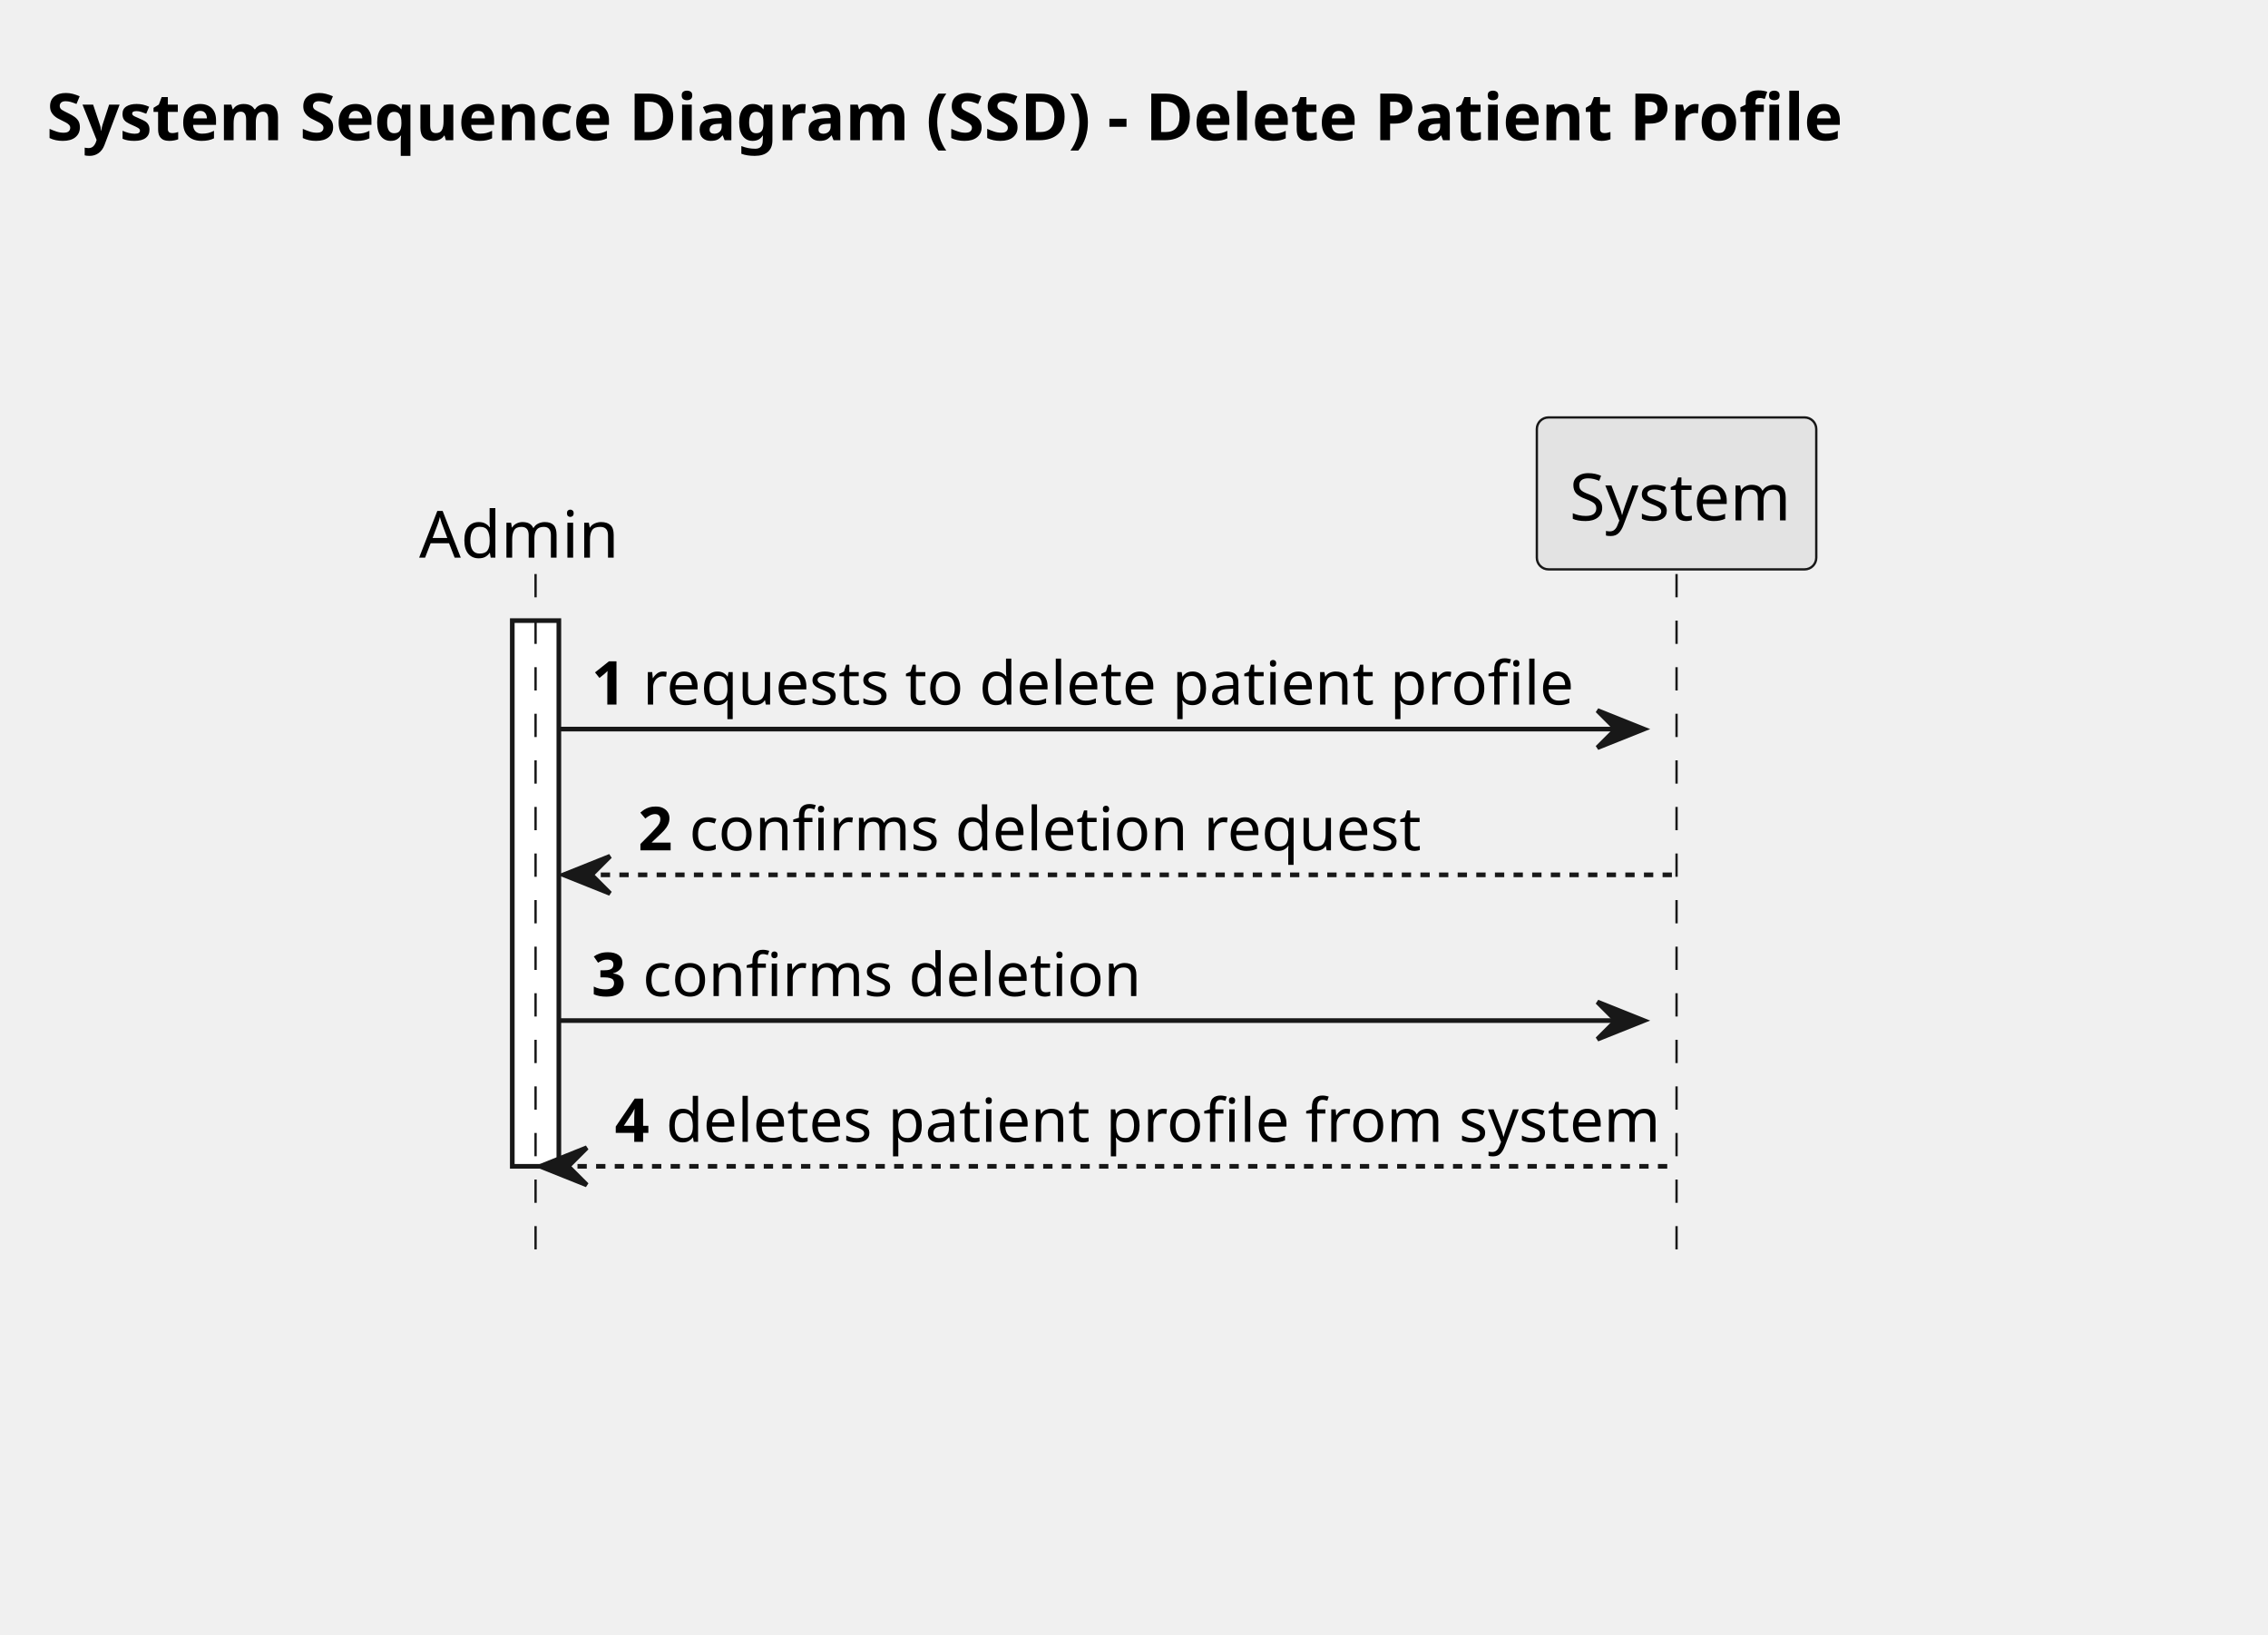
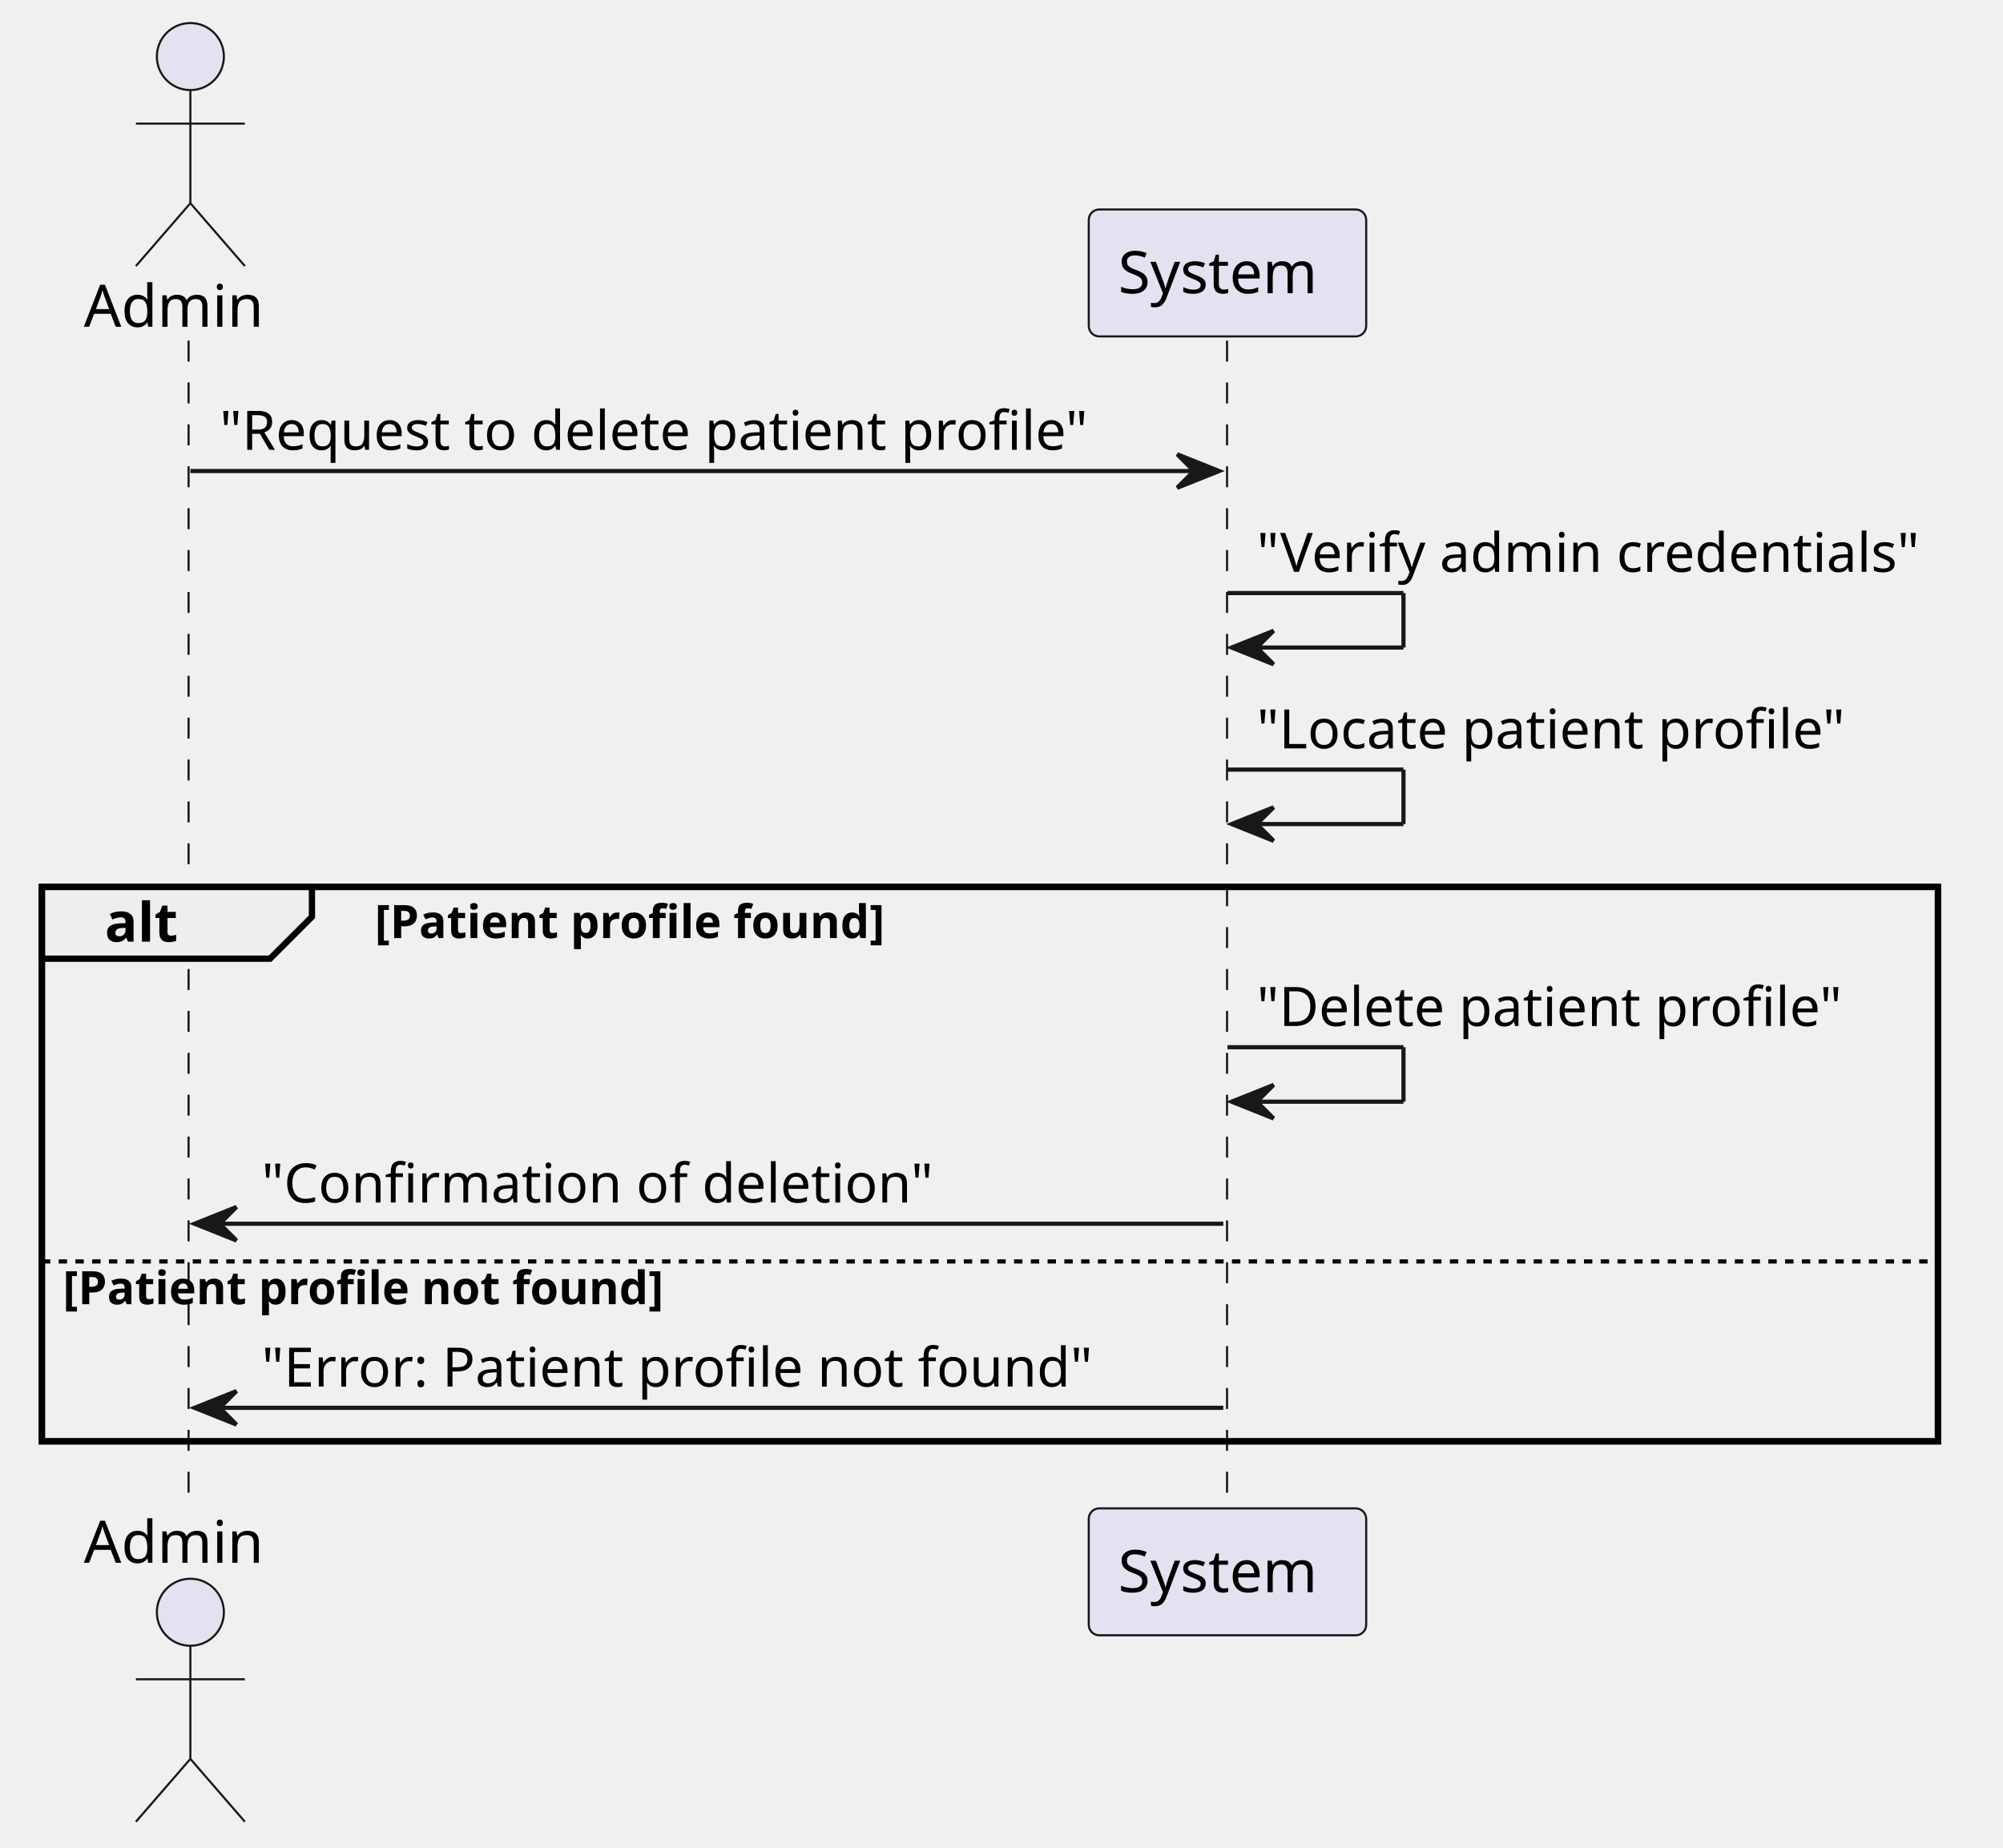
- <svg xmlns="http://www.w3.org/2000/svg" contentStyleType="text/css" height="351px" preserveAspectRatio="none" style="width:487px;height:351px;background:#FFFFFF;" version="1.1" viewBox="0 0 487 351" width="487px" zoomAndPan="magnify">
+ <svg xmlns="http://www.w3.org/2000/svg" contentStyleType="text/css" height="441px" preserveAspectRatio="none" style="width:478px;height:441px;background:#FFFFFF;" version="1.1" viewBox="0 0 478 441" width="478px" zoomAndPan="magnify">
  <defs />
  <g>
-     <text fill="#000000" font-family="sans-serif" font-size="14" font-weight="bold" lengthAdjust="spacing" textLength="459" x="10" y="30.107">System Sequence Diagram (SSD) - Delete Patient Profile</text>
-     <rect fill="#FFFFFF" height="117.164" style="stroke:#181818;stroke-width:1.0;" width="10" x="110" y="133.242" />
-     <text fill="#000000" font-family="sans-serif" font-size="14" lengthAdjust="spacing" textLength="44" x="90" y="119.728">Admin</text>
-     <rect fill="#E3E3E3" height="32.621" rx="2.5" ry="2.5" style="stroke:#181818;stroke-width:0.5;" width="60" x="330" y="89.621" />
-     <text fill="#000000" font-family="sans-serif" font-size="14" lengthAdjust="spacing" textLength="46" x="337" y="111.728">System</text>
-     <line style="stroke:#181818;stroke-width:0.5;stroke-dasharray:5.0,5.0;" x1="115" x2="115" y1="123.242" y2="268.406" />
-     <line style="stroke:#181818;stroke-width:0.5;stroke-dasharray:5.0,5.0;" x1="360" x2="360" y1="123.242" y2="268.406" />
-     <polygon fill="#181818" points="343,152.533,353,156.533,343,160.533,347,156.533" style="stroke:#181818;stroke-width:1.0;" />
-     <line style="stroke:#181818;stroke-width:1.0;" x1="120" x2="349" y1="156.533" y2="156.533" />
-     <text fill="#000000" font-family="sans-serif" font-size="13" font-weight="bold" lengthAdjust="spacing" textLength="7" x="127" y="151.27">1</text>
-     <text fill="#000000" font-family="sans-serif" font-size="13" lengthAdjust="spacing" textLength="215" x="138" y="151.27">requests to delete patient profile</text>
-     <polygon fill="#181818" points="131,183.824,121,187.824,131,191.824,127,187.824" style="stroke:#181818;stroke-width:1.0;" />
-     <line style="stroke:#181818;stroke-width:1.0;stroke-dasharray:2.0,2.0;" x1="125" x2="359" y1="187.824" y2="187.824" />
-     <text fill="#000000" font-family="sans-serif" font-size="13" font-weight="bold" lengthAdjust="spacing" textLength="7" x="137" y="182.561">2</text>
-     <text fill="#000000" font-family="sans-serif" font-size="13" lengthAdjust="spacing" textLength="143" x="148" y="182.561">confirms deletion request</text>
-     <polygon fill="#181818" points="343,215.115,353,219.115,343,223.115,347,219.115" style="stroke:#181818;stroke-width:1.0;" />
-     <line style="stroke:#181818;stroke-width:1.0;" x1="120" x2="349" y1="219.115" y2="219.115" />
-     <text fill="#000000" font-family="sans-serif" font-size="13" font-weight="bold" lengthAdjust="spacing" textLength="7" x="127" y="213.852">3</text>
-     <text fill="#000000" font-family="sans-serif" font-size="13" lengthAdjust="spacing" textLength="84" x="138" y="213.852">confirms deletion</text>
-     <polygon fill="#181818" points="126,246.406,116,250.406,126,254.406,122,250.406" style="stroke:#181818;stroke-width:1.0;" />
-     <line style="stroke:#181818;stroke-width:1.0;stroke-dasharray:2.0,2.0;" x1="120" x2="359" y1="250.406" y2="250.406" />
-     <text fill="#000000" font-family="sans-serif" font-size="13" font-weight="bold" lengthAdjust="spacing" textLength="7" x="132" y="245.144">4</text>
-     <text fill="#000000" font-family="sans-serif" font-size="13" lengthAdjust="spacing" textLength="172" x="143" y="245.144">deletes patient profile from system</text>
+     <rect fill="none" height="132.336" style="stroke:#000000;stroke-width:1.5;" width="452.474" x="10" y="211.695" />
+     <line style="stroke:#181818;stroke-width:0.5;stroke-dasharray:5.0,5.0;" x1="45" x2="45" y1="81.297" y2="361.031" />
+     <line style="stroke:#181818;stroke-width:0.5;stroke-dasharray:5.0,5.0;" x1="292.824" x2="292.824" y1="81.297" y2="361.031" />
+     <text fill="#000000" font-family="sans-serif" font-size="14" lengthAdjust="spacing" textLength="44.864" x="20" y="77.995">Admin</text>
+     <ellipse cx="45.432" cy="13.5" fill="#E2E2F0" rx="8" ry="8" style="stroke:#181818;stroke-width:0.5;" />
+     <path d="M45.432,21.5 L45.432,48.5 M32.432,29.5 L58.432,29.5 M45.432,48.5 L32.432,63.5 M45.432,48.5 L58.432,63.5 " fill="none" style="stroke:#181818;stroke-width:0.5;" />
+     <text fill="#000000" font-family="sans-serif" font-size="14" lengthAdjust="spacing" textLength="44.864" x="20" y="373.026">Admin</text>
+     <ellipse cx="45.432" cy="384.828" fill="#E2E2F0" rx="8" ry="8" style="stroke:#181818;stroke-width:0.5;" />
+     <path d="M45.432,392.828 L45.432,419.828 M32.432,400.828 L58.432,400.828 M45.432,419.828 L32.432,434.828 M45.432,419.828 L58.432,434.828 " fill="none" style="stroke:#181818;stroke-width:0.5;" />
+     <rect fill="#E2E2F0" height="30.297" rx="2.5" ry="2.5" style="stroke:#181818;stroke-width:0.5;" width="66.206" x="259.824" y="50" />
+     <text fill="#000000" font-family="sans-serif" font-size="14" lengthAdjust="spacing" textLength="52.206" x="266.824" y="69.995">System</text>
+     <rect fill="#E2E2F0" height="30.297" rx="2.5" ry="2.5" style="stroke:#181818;stroke-width:0.5;" width="66.206" x="259.824" y="360.031" />
+     <text fill="#000000" font-family="sans-serif" font-size="14" lengthAdjust="spacing" textLength="52.206" x="266.824" y="380.026">System</text>
+     <polygon fill="#181818" points="280.927,108.43,290.927,112.43,280.927,116.43,284.927,112.43" style="stroke:#181818;stroke-width:1.0;" />
+     <line style="stroke:#181818;stroke-width:1.0;" x1="45.432" x2="286.927" y1="112.43" y2="112.43" />
+     <text fill="#000000" font-family="sans-serif" font-size="13" lengthAdjust="spacing" textLength="223.495" x="52.432" y="107.364">"Request to delete patient profile"</text>
+     <line style="stroke:#181818;stroke-width:1.0;" x1="292.927" x2="334.927" y1="141.562" y2="141.562" />
+     <line style="stroke:#181818;stroke-width:1.0;" x1="334.927" x2="334.927" y1="141.562" y2="154.562" />
+     <line style="stroke:#181818;stroke-width:1.0;" x1="293.927" x2="334.927" y1="154.562" y2="154.562" />
+     <polygon fill="#181818" points="303.927,150.562,293.927,154.562,303.927,158.562,299.927,154.562" style="stroke:#181818;stroke-width:1.0;" />
+     <text fill="#000000" font-family="sans-serif" font-size="13" lengthAdjust="spacing" textLength="171.114" x="299.927" y="136.497">"Verify admin credentials"</text>
+     <line style="stroke:#181818;stroke-width:1.0;" x1="292.927" x2="334.927" y1="183.695" y2="183.695" />
+     <line style="stroke:#181818;stroke-width:1.0;" x1="334.927" x2="334.927" y1="183.695" y2="196.695" />
+     <line style="stroke:#181818;stroke-width:1.0;" x1="293.927" x2="334.927" y1="196.695" y2="196.695" />
+     <polygon fill="#181818" points="303.927,192.695,293.927,196.695,303.927,200.695,299.927,196.695" style="stroke:#181818;stroke-width:1.0;" />
+     <text fill="#000000" font-family="sans-serif" font-size="13" lengthAdjust="spacing" textLength="151.239" x="299.927" y="178.629">"Locate patient profile"</text>
+     <path d="M10,211.695 L74.443,211.695 L74.443,218.828 L64.443,228.828 L10,228.828 L10,211.695 " fill="#EEEEEE" style="stroke:#000000;stroke-width:1.5;" />
+     <rect fill="none" height="132.336" style="stroke:#000000;stroke-width:1.5;" width="452.474" x="10" y="211.695" />
+     <text fill="#000000" font-family="sans-serif" font-size="13" font-weight="bold" lengthAdjust="spacing" textLength="19.443" x="25" y="224.762">alt</text>
+     <text fill="#000000" font-family="sans-serif" font-size="11" font-weight="bold" lengthAdjust="spacing" textLength="139.299" x="89.443" y="223.906">[Patient profile found]</text>
+     <line style="stroke:#181818;stroke-width:1.0;" x1="292.927" x2="334.927" y1="249.961" y2="249.961" />
+     <line style="stroke:#181818;stroke-width:1.0;" x1="334.927" x2="334.927" y1="249.961" y2="262.961" />
+     <line style="stroke:#181818;stroke-width:1.0;" x1="293.927" x2="334.927" y1="262.961" y2="262.961" />
+     <polygon fill="#181818" points="303.927,258.961,293.927,262.961,303.927,266.961,299.927,262.961" style="stroke:#181818;stroke-width:1.0;" />
+     <text fill="#000000" font-family="sans-serif" font-size="13" lengthAdjust="spacing" textLength="150.547" x="299.927" y="244.895">"Delete patient profile"</text>
+     <polygon fill="#181818" points="56.432,288.094,46.432,292.094,56.432,296.094,52.432,292.094" style="stroke:#181818;stroke-width:1.0;" />
+     <line style="stroke:#181818;stroke-width:1.0;" x1="50.432" x2="291.927" y1="292.094" y2="292.094" />
+     <text fill="#000000" font-family="sans-serif" font-size="13" lengthAdjust="spacing" textLength="169.851" x="62.432" y="287.028">"Confirmation of deletion"</text>
+     <line style="stroke:#000000;stroke-width:1.0;stroke-dasharray:2.0,2.0;" x1="10" x2="462.474" y1="301.094" y2="301.094" />
+     <text fill="#000000" font-family="sans-serif" font-size="11" font-weight="bold" lengthAdjust="spacing" textLength="163.775" x="15" y="311.304">[Patient profile not found]</text>
+     <polygon fill="#181818" points="56.432,332.031,46.432,336.031,56.432,340.031,52.432,336.031" style="stroke:#181818;stroke-width:1.0;" />
+     <line style="stroke:#181818;stroke-width:1.0;" x1="50.432" x2="291.927" y1="336.031" y2="336.031" />
+     <text fill="#000000" font-family="sans-serif" font-size="13" lengthAdjust="spacing" textLength="210.818" x="62.432" y="330.965">"Error: Patient profile not found"</text>
  </g>
</svg>
